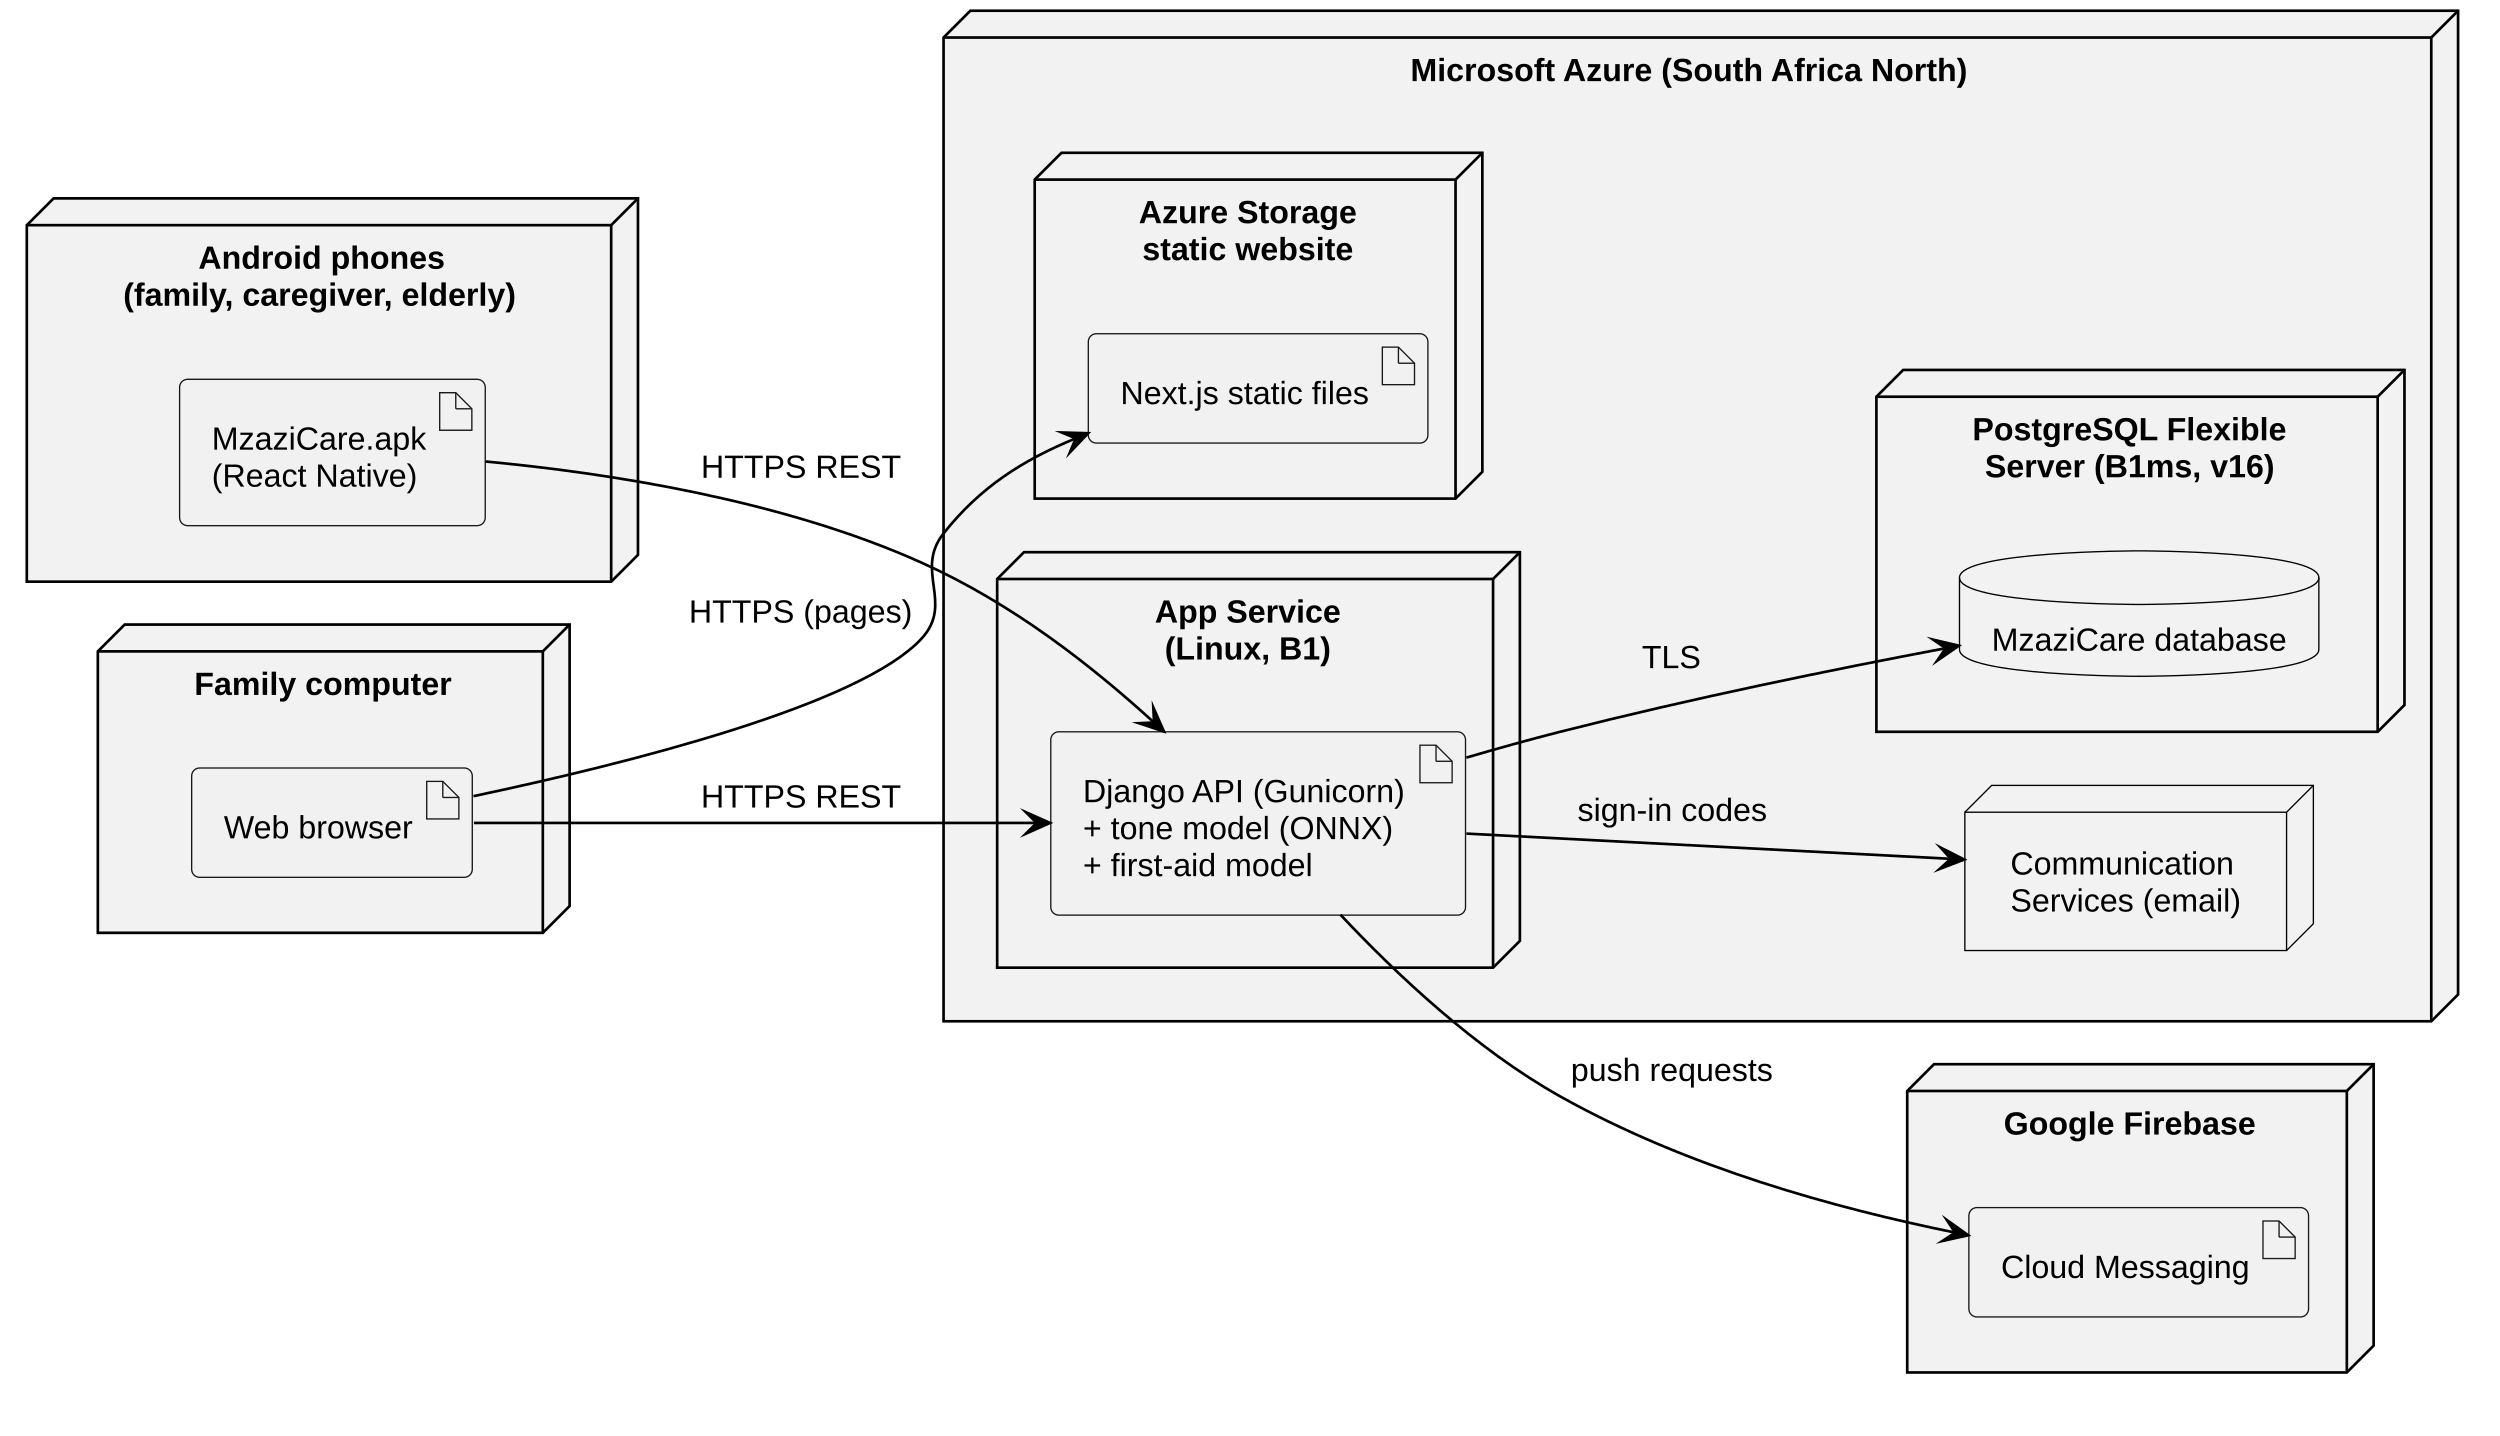
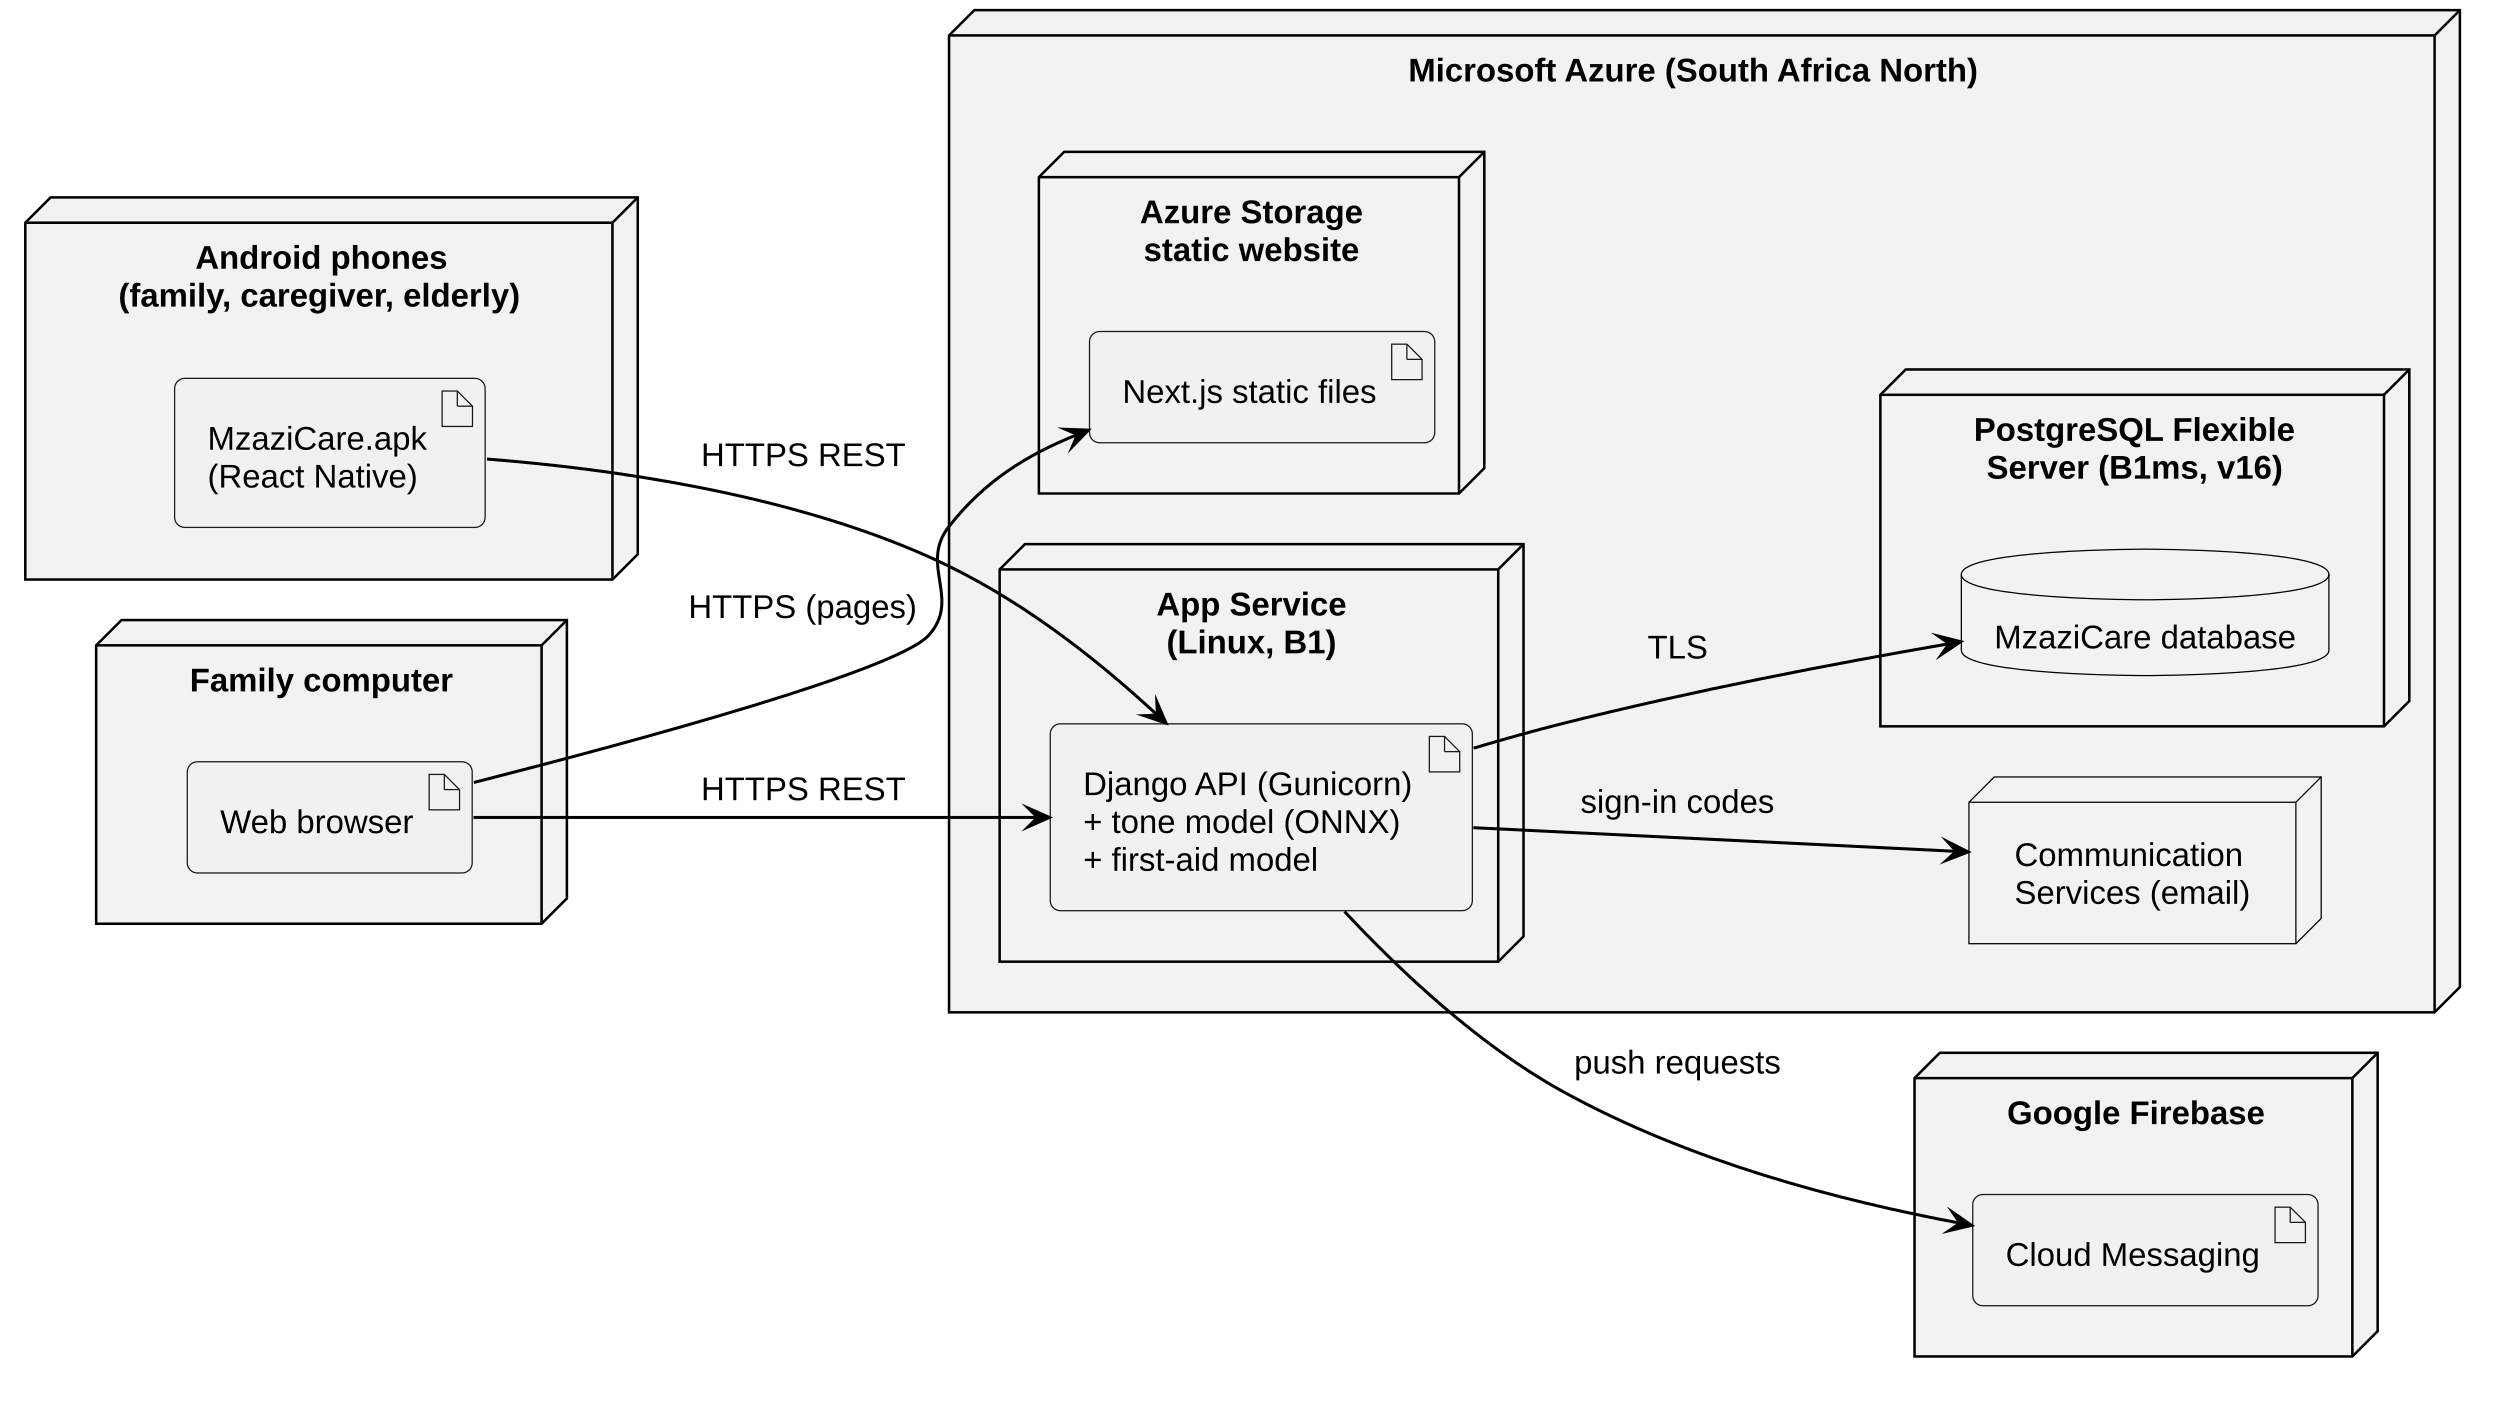
- <svg xmlns="http://www.w3.org/2000/svg" version="1.1" data-diagram-type="DESCRIPTION" style="width:1943px;height:1116px;background:#FFFFFF;" width="1943.75px" height="1116.667px" viewBox="0 0 1943 1116" zoomAndPan="magnify" preserveAspectRatio="none" contentStyleType="text/css">
+ <svg xmlns="http://www.w3.org/2000/svg" version="1.1" data-diagram-type="DESCRIPTION" style="width:2058px;height:1166px;background:#FFFFFF;" width="2058.333px" height="1166.667px" viewBox="0 0 2058 1166" zoomAndPan="magnify" preserveAspectRatio="none" contentStyleType="text/css">
  <defs />
  <g font-family="sans-serif" lengthAdjust="spacing">
    <g class="cluster" data-qualified-name="Phone" id="ent0001" data-source-line="7">
-       <polygon points="20.833,175,41.667,154.167,495.833,154.167,495.833,431.25,475,452.083,20.833,452.083,20.833,175" fill="#F2F2F2" style="stroke:#000;stroke-width:2.083;stroke-linejoin:miter;stroke-miterlimit:10;" />
-       <line x1="475" y1="175" x2="495.833" y2="154.167" style="stroke:#000;stroke-width:2.083;" />
-       <line x1="20.833" y1="175" x2="475" y2="175" style="stroke:#000;stroke-width:2.083;" />
-       <line x1="475" y1="175" x2="475" y2="452.083" style="stroke:#000;stroke-width:2.083;" />
-       <text x="154.175" y="208.866" fill="#000" font-size="25" textLength="191.65" font-weight="700" font-family="Arial">Android phones</text>
-       <text x="95.758" y="237.614" fill="#000" font-size="25" textLength="308.484" font-weight="700" font-family="Arial">(family, caregiver, elderly)</text>
+       <polygon points="20.833,183.333,41.667,162.5,525,162.5,525,456.25,504.167,477.083,20.833,477.083,20.833,183.333" fill="#F2F2F2" style="stroke:#000;stroke-width:2.083;stroke-linejoin:miter;stroke-miterlimit:10;" />
+       <line x1="504.167" y1="183.333" x2="525" y2="162.5" style="stroke:#000;stroke-width:2.083;" />
+       <line x1="20.833" y1="183.333" x2="504.167" y2="183.333" style="stroke:#000;stroke-width:2.083;" />
+       <line x1="504.167" y1="183.333" x2="504.167" y2="477.083" style="stroke:#000;stroke-width:2.083;" />
+       <text x="160.773" y="221.237" fill="#000" font-size="27.083" textLength="207.621" font-weight="700" font-family="Arial">Android phones</text>
+       <text x="97.488" y="252.38" fill="#000" font-size="27.083" textLength="334.191" font-weight="700" font-family="Arial">(family, caregiver, elderly)</text>
    </g>
    <g class="cluster" data-qualified-name="PC" id="ent0003" data-source-line="10">
-       <polygon points="76.042,506.25,96.875,485.417,442.708,485.417,442.708,704.167,421.875,725,76.042,725,76.042,506.25" fill="#F2F2F2" style="stroke:#000;stroke-width:2.083;stroke-linejoin:miter;stroke-miterlimit:10;" />
-       <line x1="421.875" y1="506.25" x2="442.708" y2="485.417" style="stroke:#000;stroke-width:2.083;" />
-       <line x1="76.042" y1="506.25" x2="421.875" y2="506.25" style="stroke:#000;stroke-width:2.083;" />
-       <line x1="421.875" y1="506.25" x2="421.875" y2="725" style="stroke:#000;stroke-width:2.083;" />
-       <text x="151.017" y="540.116" fill="#000" font-size="25" textLength="200.049" font-weight="700" font-family="Arial">Family computer</text>
+       <polygon points="79.167,531.25,100,510.417,466.667,510.417,466.667,739.583,445.833,760.417,79.167,760.417,79.167,531.25" fill="#F2F2F2" style="stroke:#000;stroke-width:2.083;stroke-linejoin:miter;stroke-miterlimit:10;" />
+       <line x1="445.833" y1="531.25" x2="466.667" y2="510.417" style="stroke:#000;stroke-width:2.083;" />
+       <line x1="79.167" y1="531.25" x2="445.833" y2="531.25" style="stroke:#000;stroke-width:2.083;" />
+       <line x1="445.833" y1="531.25" x2="445.833" y2="760.417" style="stroke:#000;stroke-width:2.083;" />
+       <text x="156.224" y="569.154" fill="#000" font-size="27.083" textLength="216.72" font-weight="700" font-family="Arial">Family computer</text>
    </g>
    <g class="cluster" data-qualified-name="Azure" id="ent0005" data-source-line="14">
-       <polygon points="733.333,29.167,754.167,8.333,1910.417,8.333,1910.417,772.917,1889.583,793.75,733.333,793.75,733.333,29.167" fill="#F2F2F2" style="stroke:#000;stroke-width:2.083;stroke-linejoin:miter;stroke-miterlimit:10;" />
-       <line x1="1889.583" y1="29.167" x2="1910.417" y2="8.333" style="stroke:#000;stroke-width:2.083;" />
-       <line x1="733.333" y1="29.167" x2="1889.583" y2="29.167" style="stroke:#000;stroke-width:2.083;" />
-       <line x1="1889.583" y1="29.167" x2="1889.583" y2="793.75" style="stroke:#000;stroke-width:2.083;" />
-       <text x="1096.183" y="63.033" fill="#000" font-size="25" textLength="434.717" font-weight="700" font-family="Arial">Microsoft Azure (South Africa North)</text>
+       <polygon points="781.25,29.167,802.083,8.333,2025,8.333,2025,812.5,2004.167,833.333,781.25,833.333,781.25,29.167" fill="#F2F2F2" style="stroke:#000;stroke-width:2.083;stroke-linejoin:miter;stroke-miterlimit:10;" />
+       <line x1="2004.167" y1="29.167" x2="2025" y2="8.333" style="stroke:#000;stroke-width:2.083;" />
+       <line x1="781.25" y1="29.167" x2="2004.167" y2="29.167" style="stroke:#000;stroke-width:2.083;" />
+       <line x1="2004.167" y1="29.167" x2="2004.167" y2="833.333" style="stroke:#000;stroke-width:2.083;" />
+       <text x="1159.32" y="67.071" fill="#000" font-size="27.083" textLength="470.943" font-weight="700" font-family="Arial">Microsoft Azure (South Africa North)</text>
    </g>
    <g class="cluster" data-qualified-name="Azure.Storage" id="ent0006" data-source-line="15">
-       <polygon points="804.167,139.583,825,118.75,1152.083,118.75,1152.083,366.667,1131.25,387.5,804.167,387.5,804.167,139.583" fill="#F2F2F2" style="stroke:#000;stroke-width:2.083;stroke-linejoin:miter;stroke-miterlimit:10;" />
-       <line x1="1131.25" y1="139.583" x2="1152.083" y2="118.75" style="stroke:#000;stroke-width:2.083;" />
-       <line x1="804.167" y1="139.583" x2="1131.25" y2="139.583" style="stroke:#000;stroke-width:2.083;" />
-       <line x1="1131.25" y1="139.583" x2="1131.25" y2="387.5" style="stroke:#000;stroke-width:2.083;" />
-       <text x="885.05" y="173.45" fill="#000" font-size="25" textLength="169.482" font-weight="700" font-family="Arial">Azure Storage</text>
-       <text x="887.815" y="202.197" fill="#000" font-size="25" textLength="163.953" font-weight="700" font-family="Arial">static website</text>
+       <polygon points="855.208,145.833,876.042,125,1221.875,125,1221.875,385.417,1201.042,406.25,855.208,406.25,855.208,145.833" fill="#F2F2F2" style="stroke:#000;stroke-width:2.083;stroke-linejoin:miter;stroke-miterlimit:10;" />
+       <line x1="1201.042" y1="145.833" x2="1221.875" y2="125" style="stroke:#000;stroke-width:2.083;" />
+       <line x1="855.208" y1="145.833" x2="1201.042" y2="145.833" style="stroke:#000;stroke-width:2.083;" />
+       <line x1="1201.042" y1="145.833" x2="1201.042" y2="406.25" style="stroke:#000;stroke-width:2.083;" />
+       <text x="938.405" y="183.737" fill="#000" font-size="27.083" textLength="183.606" font-weight="700" font-family="Arial">Azure Storage</text>
+       <text x="941.401" y="214.88" fill="#000" font-size="27.083" textLength="177.615" font-weight="700" font-family="Arial">static website</text>
    </g>
    <g class="cluster" data-qualified-name="Azure.AppSvc" id="ent0008" data-source-line="18">
-       <polygon points="775,450,795.833,429.167,1181.25,429.167,1181.25,731.25,1160.417,752.083,775,752.083,775,450" fill="#F2F2F2" style="stroke:#000;stroke-width:2.083;stroke-linejoin:miter;stroke-miterlimit:10;" />
-       <line x1="1160.417" y1="450" x2="1181.25" y2="429.167" style="stroke:#000;stroke-width:2.083;" />
-       <line x1="775" y1="450" x2="1160.417" y2="450" style="stroke:#000;stroke-width:2.083;" />
-       <line x1="1160.417" y1="450" x2="1160.417" y2="752.083" style="stroke:#000;stroke-width:2.083;" />
-       <text x="897.538" y="483.866" fill="#000" font-size="25" textLength="144.507" font-weight="700" font-family="Arial">App Service</text>
-       <text x="905.21" y="512.614" fill="#000" font-size="25" textLength="129.163" font-weight="700" font-family="Arial">(Linux, B1)</text>
+       <polygon points="822.917,468.75,843.75,447.917,1254.167,447.917,1254.167,770.833,1233.333,791.667,822.917,791.667,822.917,468.75" fill="#F2F2F2" style="stroke:#000;stroke-width:2.083;stroke-linejoin:miter;stroke-miterlimit:10;" />
+       <line x1="1233.333" y1="468.75" x2="1254.167" y2="447.917" style="stroke:#000;stroke-width:2.083;" />
+       <line x1="822.917" y1="468.75" x2="1233.333" y2="468.75" style="stroke:#000;stroke-width:2.083;" />
+       <line x1="1233.333" y1="468.75" x2="1233.333" y2="791.667" style="stroke:#000;stroke-width:2.083;" />
+       <text x="951.934" y="506.654" fill="#000" font-size="27.083" textLength="156.549" font-weight="700" font-family="Arial">App Service</text>
+       <text x="960.245" y="537.797" fill="#000" font-size="27.083" textLength="139.926" font-weight="700" font-family="Arial">(Linux, B1)</text>
    </g>
    <g class="cluster" data-qualified-name="Azure.Pg" id="ent0010" data-source-line="21">
-       <polygon points="1458.333,308.333,1479.167,287.5,1868.75,287.5,1868.75,547.917,1847.917,568.75,1458.333,568.75,1458.333,308.333" fill="#F2F2F2" style="stroke:#000;stroke-width:2.083;stroke-linejoin:miter;stroke-miterlimit:10;" />
-       <line x1="1847.917" y1="308.333" x2="1868.75" y2="287.5" style="stroke:#000;stroke-width:2.083;" />
-       <line x1="1458.333" y1="308.333" x2="1847.917" y2="308.333" style="stroke:#000;stroke-width:2.083;" />
-       <line x1="1847.917" y1="308.333" x2="1847.917" y2="568.75" style="stroke:#000;stroke-width:2.083;" />
-       <text x="1532.955" y="342.2" fill="#000" font-size="25" textLength="244.507" font-weight="700" font-family="Arial">PostgreSQL Flexible</text>
-       <text x="1542.641" y="370.947" fill="#000" font-size="25" textLength="225.134" font-weight="700" font-family="Arial">Server (B1ms, v16)</text>
+       <polygon points="1547.917,325,1568.75,304.167,1983.333,304.167,1983.333,577.083,1962.5,597.917,1547.917,597.917,1547.917,325" fill="#F2F2F2" style="stroke:#000;stroke-width:2.083;stroke-linejoin:miter;stroke-miterlimit:10;" />
+       <line x1="1962.5" y1="325" x2="1983.333" y2="304.167" style="stroke:#000;stroke-width:2.083;" />
+       <line x1="1547.917" y1="325" x2="1962.5" y2="325" style="stroke:#000;stroke-width:2.083;" />
+       <line x1="1962.5" y1="325" x2="1962.5" y2="597.917" style="stroke:#000;stroke-width:2.083;" />
+       <text x="1624.85" y="362.904" fill="#000" font-size="27.083" textLength="264.882" font-weight="700" font-family="Arial">PostgreSQL Flexible</text>
+       <text x="1635.344" y="394.047" fill="#000" font-size="27.083" textLength="243.895" font-weight="700" font-family="Arial">Server (B1ms, v16)</text>
    </g>
    <g class="cluster" data-qualified-name="Firebase" id="ent0013" data-source-line="26">
-       <polygon points="1482.292,847.917,1503.125,827.083,1844.792,827.083,1844.792,1045.833,1823.958,1066.667,1482.292,1066.667,1482.292,847.917" fill="#F2F2F2" style="stroke:#000;stroke-width:2.083;stroke-linejoin:miter;stroke-miterlimit:10;" />
-       <line x1="1823.958" y1="847.917" x2="1844.792" y2="827.083" style="stroke:#000;stroke-width:2.083;" />
-       <line x1="1482.292" y1="847.917" x2="1823.958" y2="847.917" style="stroke:#000;stroke-width:2.083;" />
-       <line x1="1823.958" y1="847.917" x2="1823.958" y2="1066.667" style="stroke:#000;stroke-width:2.083;" />
-       <text x="1557.265" y="881.783" fill="#000" font-size="25" textLength="195.886" font-weight="700" font-family="Arial">Google Firebase</text>
+       <polygon points="1576.042,887.5,1596.875,866.667,1957.292,866.667,1957.292,1095.833,1936.458,1116.667,1576.042,1116.667,1576.042,887.5" fill="#F2F2F2" style="stroke:#000;stroke-width:2.083;stroke-linejoin:miter;stroke-miterlimit:10;" />
+       <line x1="1936.458" y1="887.5" x2="1957.292" y2="866.667" style="stroke:#000;stroke-width:2.083;" />
+       <line x1="1576.042" y1="887.5" x2="1936.458" y2="887.5" style="stroke:#000;stroke-width:2.083;" />
+       <line x1="1936.458" y1="887.5" x2="1936.458" y2="1116.667" style="stroke:#000;stroke-width:2.083;" />
+       <text x="1652.228" y="925.404" fill="#000" font-size="27.083" textLength="212.21" font-weight="700" font-family="Arial">Google Firebase</text>
    </g>
    <g class="entity" data-qualified-name="Phone.APK" id="ent0002" data-source-line="8">
-       <rect x="139.583" y="294.792" width="237.557" height="113.745" fill="#F1F1F1" style="stroke:#181818;stroke-width:1.042;" rx="6.25" ry="6.25" />
-       <polygon points="341.724,305.208,341.724,334.375,366.724,334.375,366.724,317.708,354.224,305.208,341.724,305.208" fill="#F1F1F1" style="stroke:#181818;stroke-width:1.042;stroke-linejoin:miter;stroke-miterlimit:10;" />
-       <line x1="354.224" y1="305.208" x2="354.224" y2="317.708" style="stroke:#181818;stroke-width:1.042;" />
-       <line x1="366.724" y1="317.708" x2="354.224" y2="317.708" style="stroke:#181818;stroke-width:1.042;" />
-       <text x="164.583" y="349.491" fill="#000" font-size="25" textLength="166.724" font-family="Arial">MzaziCare.apk</text>
-       <text x="164.583" y="378.239" fill="#000" font-size="25" textLength="159.766" font-family="Arial">(React Native)</text>
+       <rect x="143.75" y="311.458" width="255.617" height="122.703" fill="#F1F1F1" style="stroke:#181818;stroke-width:1.042;" rx="8.333" ry="8.333" />
+       <polygon points="363.951,321.875,363.951,351.042,388.951,351.042,388.951,334.375,376.451,321.875,363.951,321.875" fill="#F1F1F1" style="stroke:#181818;stroke-width:1.042;stroke-linejoin:miter;stroke-miterlimit:10;" />
+       <line x1="376.451" y1="321.875" x2="376.451" y2="334.375" style="stroke:#181818;stroke-width:1.042;" />
+       <line x1="388.951" y1="334.375" x2="376.451" y2="334.375" style="stroke:#181818;stroke-width:1.042;" />
+       <text x="170.833" y="370.196" fill="#000" font-size="27.083" textLength="180.617" font-family="Arial">MzaziCare.apk</text>
+       <text x="170.833" y="401.339" fill="#000" font-size="27.083" textLength="173.079" font-family="Arial">(React Native)</text>
    </g>
    <g class="entity" data-qualified-name="PC.Browser" id="ent0004" data-source-line="11">
-       <rect x="148.958" y="596.875" width="218.099" height="84.998" fill="#F1F1F1" style="stroke:#181818;stroke-width:1.042;" rx="6.25" ry="6.25" />
-       <polygon points="331.641,607.292,331.641,636.458,356.641,636.458,356.641,619.792,344.141,607.292,331.641,607.292" fill="#F1F1F1" style="stroke:#181818;stroke-width:1.042;stroke-linejoin:miter;stroke-miterlimit:10;" />
-       <line x1="344.141" y1="607.292" x2="344.141" y2="619.792" style="stroke:#181818;stroke-width:1.042;" />
-       <line x1="356.641" y1="619.792" x2="344.141" y2="619.792" style="stroke:#181818;stroke-width:1.042;" />
-       <text x="173.958" y="651.575" fill="#000" font-size="25" textLength="147.266" font-family="Arial">Web browser</text>
+       <rect x="154.167" y="627.083" width="234.538" height="91.56" fill="#F1F1F1" style="stroke:#181818;stroke-width:1.042;" rx="8.333" ry="8.333" />
+       <polygon points="353.288,637.5,353.288,666.667,378.288,666.667,378.288,650,365.788,637.5,353.288,637.5" fill="#F1F1F1" style="stroke:#181818;stroke-width:1.042;stroke-linejoin:miter;stroke-miterlimit:10;" />
+       <line x1="365.788" y1="637.5" x2="365.788" y2="650" style="stroke:#181818;stroke-width:1.042;" />
+       <line x1="378.288" y1="650" x2="365.788" y2="650" style="stroke:#181818;stroke-width:1.042;" />
+       <text x="181.25" y="685.821" fill="#000" font-size="27.083" textLength="159.538" font-family="Arial">Web browser</text>
    </g>
    <g class="entity" data-qualified-name="Azure.ACS" id="ent0012" data-source-line="24">
-       <polygon points="1527.083,631.25,1547.917,610.417,1797.949,610.417,1797.949,717.912,1777.116,738.745,1527.083,738.745,1527.083,631.25" fill="#F2F2F2" style="stroke:#000;stroke-width:1.042;stroke-linejoin:miter;stroke-miterlimit:10;" />
-       <line x1="1777.116" y1="631.25" x2="1797.949" y2="610.417" style="stroke:#000;stroke-width:1.042;" />
-       <line x1="1527.083" y1="631.25" x2="1777.116" y2="631.25" style="stroke:#000;stroke-width:1.042;" />
-       <line x1="1777.116" y1="631.25" x2="1777.116" y2="738.745" style="stroke:#000;stroke-width:1.042;" />
-       <text x="1562.5" y="679.7" fill="#000" font-size="25" textLength="173.682" font-family="Arial">Communication</text>
-       <text x="1562.5" y="708.447" fill="#000" font-size="25" textLength="179.199" font-family="Arial">Services (email)</text>
+       <polygon points="1620.833,660.417,1641.667,639.583,1910.799,639.583,1910.799,756.036,1889.966,776.87,1620.833,776.87,1620.833,660.417" fill="#F2F2F2" style="stroke:#000;stroke-width:1.042;stroke-linejoin:miter;stroke-miterlimit:10;" />
+       <line x1="1889.966" y1="660.417" x2="1910.799" y2="639.583" style="stroke:#000;stroke-width:1.042;" />
+       <line x1="1620.833" y1="660.417" x2="1889.966" y2="660.417" style="stroke:#000;stroke-width:1.042;" />
+       <line x1="1889.966" y1="660.417" x2="1889.966" y2="776.87" style="stroke:#000;stroke-width:1.042;" />
+       <text x="1658.333" y="712.904" fill="#000" font-size="27.083" textLength="188.155" font-family="Arial">Communication</text>
+       <text x="1658.333" y="744.047" fill="#000" font-size="27.083" textLength="194.132" font-family="Arial">Services (email)</text>
    </g>
    <g class="entity" data-qualified-name="Azure.Storage.Static" id="ent0007" data-source-line="16">
-       <rect x="845.833" y="259.375" width="263.936" height="84.998" fill="#F1F1F1" style="stroke:#181818;stroke-width:1.042;" rx="6.25" ry="6.25" />
-       <polygon points="1074.353,269.792,1074.353,298.958,1099.353,298.958,1099.353,282.292,1086.853,269.792,1074.353,269.792" fill="#F1F1F1" style="stroke:#181818;stroke-width:1.042;stroke-linejoin:miter;stroke-miterlimit:10;" />
-       <line x1="1086.853" y1="269.792" x2="1086.853" y2="282.292" style="stroke:#181818;stroke-width:1.042;" />
-       <line x1="1099.353" y1="282.292" x2="1086.853" y2="282.292" style="stroke:#181818;stroke-width:1.042;" />
-       <text x="870.833" y="314.075" fill="#000" font-size="25" textLength="193.103" font-family="Arial">Next.js static files</text>
+       <rect x="896.875" y="272.917" width="284.195" height="91.56" fill="#F1F1F1" style="stroke:#181818;stroke-width:1.042;" rx="8.333" ry="8.333" />
+       <polygon points="1145.653,283.333,1145.653,312.5,1170.653,312.5,1170.653,295.833,1158.153,283.333,1145.653,283.333" fill="#F1F1F1" style="stroke:#181818;stroke-width:1.042;stroke-linejoin:miter;stroke-miterlimit:10;" />
+       <line x1="1158.153" y1="283.333" x2="1158.153" y2="295.833" style="stroke:#181818;stroke-width:1.042;" />
+       <line x1="1170.653" y1="295.833" x2="1158.153" y2="295.833" style="stroke:#181818;stroke-width:1.042;" />
+       <text x="923.958" y="331.654" fill="#000" font-size="27.083" textLength="209.195" font-family="Arial">Next.js static files</text>
    </g>
    <g class="entity" data-qualified-name="Azure.AppSvc.Api" id="ent0009" data-source-line="19">
-       <rect x="816.667" y="568.75" width="322.335" height="142.493" fill="#F1F1F1" style="stroke:#181818;stroke-width:1.042;" rx="6.25" ry="6.25" />
-       <polygon points="1103.585,579.167,1103.585,608.333,1128.585,608.333,1128.585,591.667,1116.085,579.167,1103.585,579.167" fill="#F1F1F1" style="stroke:#181818;stroke-width:1.042;stroke-linejoin:miter;stroke-miterlimit:10;" />
-       <line x1="1116.085" y1="579.167" x2="1116.085" y2="591.667" style="stroke:#181818;stroke-width:1.042;" />
-       <line x1="1128.585" y1="591.667" x2="1116.085" y2="591.667" style="stroke:#181818;stroke-width:1.042;" />
-       <text x="841.667" y="623.45" fill="#000" font-size="25" textLength="251.501" font-family="Arial">Django API (Gunicorn)</text>
-       <text x="841.667" y="652.197" fill="#000" font-size="25" textLength="241.064" font-family="Arial">+ tone model (ONNX)</text>
-       <text x="841.667" y="680.945" fill="#000" font-size="25" textLength="178.54" font-family="Arial">+ first-aid model</text>
+       <rect x="864.583" y="595.833" width="347.46" height="153.846" fill="#F1F1F1" style="stroke:#181818;stroke-width:1.042;" rx="8.333" ry="8.333" />
+       <polygon points="1176.627,606.25,1176.627,635.417,1201.627,635.417,1201.627,618.75,1189.127,606.25,1176.627,606.25" fill="#F1F1F1" style="stroke:#181818;stroke-width:1.042;stroke-linejoin:miter;stroke-miterlimit:10;" />
+       <line x1="1189.127" y1="606.25" x2="1189.127" y2="618.75" style="stroke:#181818;stroke-width:1.042;" />
+       <line x1="1201.627" y1="618.75" x2="1189.127" y2="618.75" style="stroke:#181818;stroke-width:1.042;" />
+       <text x="891.667" y="654.571" fill="#000" font-size="27.083" textLength="272.46" font-family="Arial">Django API (Gunicorn)</text>
+       <text x="891.667" y="685.714" fill="#000" font-size="27.083" textLength="261.153" font-family="Arial">+ tone model (ONNX)</text>
+       <text x="891.667" y="716.857" fill="#000" font-size="27.083" textLength="193.418" font-family="Arial">+ first-aid model</text>
    </g>
    <g class="entity" data-qualified-name="Azure.Pg.Db" id="ent0011" data-source-line="22">
-       <path d="M1522.917,448.958 C1522.917,428.125 1662.559,428.125 1662.559,428.125 C1662.559,428.125 1802.201,428.125 1802.201,448.958 L1802.201,504.789 C1802.201,525.623 1662.559,525.623 1662.559,525.623 C1662.559,525.623 1522.917,525.623 1522.917,504.789 L1522.917,448.958" style="stroke:#000;stroke-width:1.042;" fill="#F2F2F2" />
-       <path d="M1522.917,448.958 C1522.917,469.792 1662.559,469.792 1662.559,469.792 C1662.559,469.792 1802.201,469.792 1802.201,448.958" style="stroke:#000;stroke-width:1.042;" fill="none" />
-       <text x="1547.917" y="505.741" fill="#000" font-size="25" textLength="229.285" font-family="Arial">MzaziCare database</text>
+       <path d="M1614.583,472.917 C1614.583,452.083 1765.863,452.083 1765.863,452.083 C1765.863,452.083 1917.142,452.083 1917.142,472.917 L1917.142,535.31 C1917.142,556.143 1765.863,556.143 1765.863,556.143 C1765.863,556.143 1614.583,556.143 1614.583,535.31 L1614.583,472.917" style="stroke:#000;stroke-width:1.042;" fill="#F2F2F2" />
+       <path d="M1614.583,472.917 C1614.583,493.75 1765.863,493.75 1765.863,493.75 C1765.863,493.75 1917.142,493.75 1917.142,472.917" style="stroke:#000;stroke-width:1.042;" fill="none" />
+       <text x="1641.667" y="533.737" fill="#000" font-size="27.083" textLength="248.392" font-family="Arial">MzaziCare database</text>
    </g>
    <g class="entity" data-qualified-name="Firebase.FCM" id="ent0014" data-source-line="27">
-       <rect x="1530.208" y="938.542" width="263.997" height="84.998" fill="#F1F1F1" style="stroke:#181818;stroke-width:1.042;" rx="6.25" ry="6.25" />
-       <polygon points="1758.789,948.958,1758.789,978.125,1783.789,978.125,1783.789,961.458,1771.289,948.958,1758.789,948.958" fill="#F1F1F1" style="stroke:#181818;stroke-width:1.042;stroke-linejoin:miter;stroke-miterlimit:10;" />
-       <line x1="1771.289" y1="948.958" x2="1771.289" y2="961.458" style="stroke:#181818;stroke-width:1.042;" />
-       <line x1="1783.789" y1="961.458" x2="1771.289" y2="961.458" style="stroke:#181818;stroke-width:1.042;" />
-       <text x="1555.208" y="993.241" fill="#000" font-size="25" textLength="193.164" font-family="Arial">Cloud Messaging</text>
+       <rect x="1623.958" y="983.333" width="284.261" height="91.56" fill="#F1F1F1" style="stroke:#181818;stroke-width:1.042;" rx="8.333" ry="8.333" />
+       <polygon points="1872.803,993.75,1872.803,1022.917,1897.803,1022.917,1897.803,1006.25,1885.303,993.75,1872.803,993.75" fill="#F1F1F1" style="stroke:#181818;stroke-width:1.042;stroke-linejoin:miter;stroke-miterlimit:10;" />
+       <line x1="1885.303" y1="993.75" x2="1885.303" y2="1006.25" style="stroke:#181818;stroke-width:1.042;" />
+       <line x1="1897.803" y1="1006.25" x2="1885.303" y2="1006.25" style="stroke:#181818;stroke-width:1.042;" />
+       <text x="1651.042" y="1042.071" fill="#000" font-size="27.083" textLength="209.261" font-family="Arial">Cloud Messaging</text>
    </g>
    <g class="link" data-entity-1="ent0004" data-entity-2="ent0007" id="lnk15" data-link-type="dependency">
-       <polygon points="845.717,336.703,825.207,336.133,836.085,340.667,831.551,351.545,845.717,336.703" fill="#000" style="stroke:#000;stroke-width:2.083;stroke-linejoin:miter;stroke-miterlimit:10;" />
-       <path d="M367.992,618.779 C487.51,593.49 669.871,547.71 716.667,495.833 C741.358,468.461 710.455,443.488 733.333,414.583 C761.725,378.713 794.567,357.756 836.085,340.667" style="stroke:#000;stroke-width:2.083;" fill="none" />
-       <text x="535.417" y="483.866" fill="#000" font-size="25" textLength="173.657" font-family="Arial">HTTPS (pages)</text>
+       <polygon points="896.439,353.859,875.933,353.149,886.78,357.758,882.171,368.604,896.439,353.859" fill="#000" style="stroke:#000;stroke-width:2.083;stroke-linejoin:miter;stroke-miterlimit:10;" />
+       <path d="M390.12,644.139 C526.982,609.207 739.107,551.44 764.583,522.917 C791.561,492.712 756.217,465.168 781.25,433.333 C810.221,396.492 843.954,375.042 886.78,357.758" style="stroke:#000;stroke-width:2.5;" fill="none" />
+       <text x="566.667" y="508.737" fill="#000" font-size="27.083" textLength="188.129" font-family="Arial">HTTPS (pages)</text>
    </g>
    <g class="link" data-entity-1="ent0004" data-entity-2="ent0009" id="lnk16" data-link-type="dependency">
-       <polygon points="816.086,639.583,797.336,631.25,805.669,639.583,797.336,647.917,816.086,639.583" fill="#000" style="stroke:#000;stroke-width:2.083;stroke-linejoin:miter;stroke-miterlimit:10;" />
-       <path d="M368.328,639.583 C487.223,639.583 669.23,639.583 805.669,639.583" style="stroke:#000;stroke-width:2.083;" fill="none" />
-       <text x="544.792" y="627.616" fill="#000" font-size="25" textLength="155.566" font-family="Arial">HTTPS REST</text>
+       <polygon points="864.261,672.917,845.511,664.583,853.845,672.917,845.511,681.25,864.261,672.917" fill="#000" style="stroke:#000;stroke-width:2.083;stroke-linejoin:miter;stroke-miterlimit:10;" />
+       <path d="M389.766,672.917 C516,672.917 708.895,672.917 853.845,672.917" style="stroke:#000;stroke-width:2.5;" fill="none" />
+       <text x="577.083" y="658.737" fill="#000" font-size="27.083" textLength="168.53" font-family="Arial">HTTPS REST</text>
    </g>
    <g class="link" data-entity-1="ent0002" data-entity-2="ent0009" id="lnk17" data-link-type="dependency">
-       <polygon points="904.611,568.539,896.354,549.756,896.907,561.528,885.135,562.081,904.611,568.539" fill="#000" style="stroke:#000;stroke-width:2.083;stroke-linejoin:miter;stroke-miterlimit:10;" />
-       <path d="M377.454,358.695 C472.432,367.599 607.934,388.489 716.667,437.5 C787.183,469.285 848.013,517.026 896.907,561.528" style="stroke:#000;stroke-width:2.083;" fill="none" />
-       <text x="544.792" y="371.366" fill="#000" font-size="25" textLength="155.566" font-family="Arial">HTTPS REST</text>
+       <polygon points="960.194,595.563,952.073,576.72,952.541,588.495,940.765,588.964,960.194,595.563" fill="#000" style="stroke:#000;stroke-width:2.083;stroke-linejoin:miter;stroke-miterlimit:10;" />
+       <path d="M400.904,377.902 C503.016,385.872 648.153,406.302 764.583,458.333 C838.147,491.209 901.537,541.393 952.541,588.495" style="stroke:#000;stroke-width:2.5;" fill="none" />
+       <text x="577.083" y="383.737" fill="#000" font-size="27.083" textLength="168.53" font-family="Arial">HTTPS REST</text>
    </g>
    <g class="link" data-entity-1="ent0009" data-entity-2="ent0011" id="lnk18" data-link-type="dependency">
-       <polygon points="1522.429,501.843,1502.457,497.138,1512.194,503.778,1505.553,513.514,1522.429,501.843" fill="#000" style="stroke:#000;stroke-width:2.083;stroke-linejoin:miter;stroke-miterlimit:10;" />
-       <path d="M1139.599,588.822 C1163.915,581.705 1188.8,574.774 1212.5,568.75 C1315.584,542.547 1423.24,520.595 1512.194,503.778" style="stroke:#000;stroke-width:2.083;" fill="none" />
-       <text x="1276.042" y="519.283" fill="#000" font-size="25" textLength="45.85" font-family="Arial">TLS</text>
+       <polygon points="1614.497,528.171,1594.601,523.154,1604.232,529.946,1597.441,539.577,1614.497,528.171" fill="#000" style="stroke:#000;stroke-width:2.083;stroke-linejoin:miter;stroke-miterlimit:10;" />
+       <path d="M1213.097,615.872 C1237.258,608.682 1261.872,601.776 1285.417,595.833 C1394.614,568.271 1509.409,546.341 1604.232,529.946" style="stroke:#000;stroke-width:2.5;" fill="none" />
+       <text x="1356.25" y="542.071" fill="#000" font-size="27.083" textLength="49.67" font-family="Arial">TLS</text>
    </g>
    <g class="link" data-entity-1="ent0009" data-entity-2="ent0012" id="lnk19" data-link-type="dependency">
-       <polygon points="1526.551,668.03,1508.26,658.733,1516.149,667.488,1507.393,675.377,1526.551,668.03" fill="#000" style="stroke:#000;stroke-width:2.083;stroke-linejoin:miter;stroke-miterlimit:10;" />
-       <path d="M1139.687,647.887 C1257.293,654.01 1405.089,661.706 1516.149,667.488" style="stroke:#000;stroke-width:2.083;" fill="none" />
-       <text x="1226.042" y="638.033" fill="#000" font-size="25" textLength="147.302" font-family="Arial">sign-in codes</text>
+       <polygon points="1620.578,701.329,1602.259,692.089,1610.174,700.82,1601.443,708.735,1620.578,701.329" fill="#000" style="stroke:#000;stroke-width:2.083;stroke-linejoin:miter;stroke-miterlimit:10;" />
+       <path d="M1212.863,681.355 C1337.315,687.452 1493.041,695.081 1610.174,700.82" style="stroke:#000;stroke-width:2.5;" fill="none" />
+       <text x="1301.042" y="669.154" fill="#000" font-size="27.083" textLength="159.577" font-family="Arial">sign-in codes</text>
    </g>
    <g class="link" data-entity-1="ent0009" data-entity-2="ent0014" id="lnk20" data-link-type="dependency">
-       <polygon points="1529.734,960.047,1513.023,948.141,1519.527,957.969,1509.699,964.473,1529.734,960.047" fill="#000" style="stroke:#000;stroke-width:2.083;stroke-linejoin:miter;stroke-miterlimit:10;" />
-       <path d="M1041.781,710.914 C1085.246,757.189 1147.179,815.473 1212.5,852.083 C1311.693,907.677 1426.716,939.077 1519.527,957.969" style="stroke:#000;stroke-width:2.083;" fill="none" />
-       <text x="1220.833" y="840.116" fill="#000" font-size="25" textLength="157.043" font-family="Arial">push requests</text>
+       <polygon points="1623.471,1008.795,1606.583,997.142,1613.234,1006.871,1603.505,1013.522,1623.471,1008.795" fill="#000" style="stroke:#000;stroke-width:2.083;stroke-linejoin:miter;stroke-miterlimit:10;" />
+       <path d="M1106.792,750.36 C1152.417,799.219 1216.987,860.034 1285.417,897.917 C1391.037,956.388 1514.196,988.262 1613.234,1006.871" style="stroke:#000;stroke-width:2.5;" fill="none" />
+       <text x="1295.833" y="883.737" fill="#000" font-size="27.083" textLength="170.13" font-family="Arial">push requests</text>
    </g>
  </g>
</svg>
